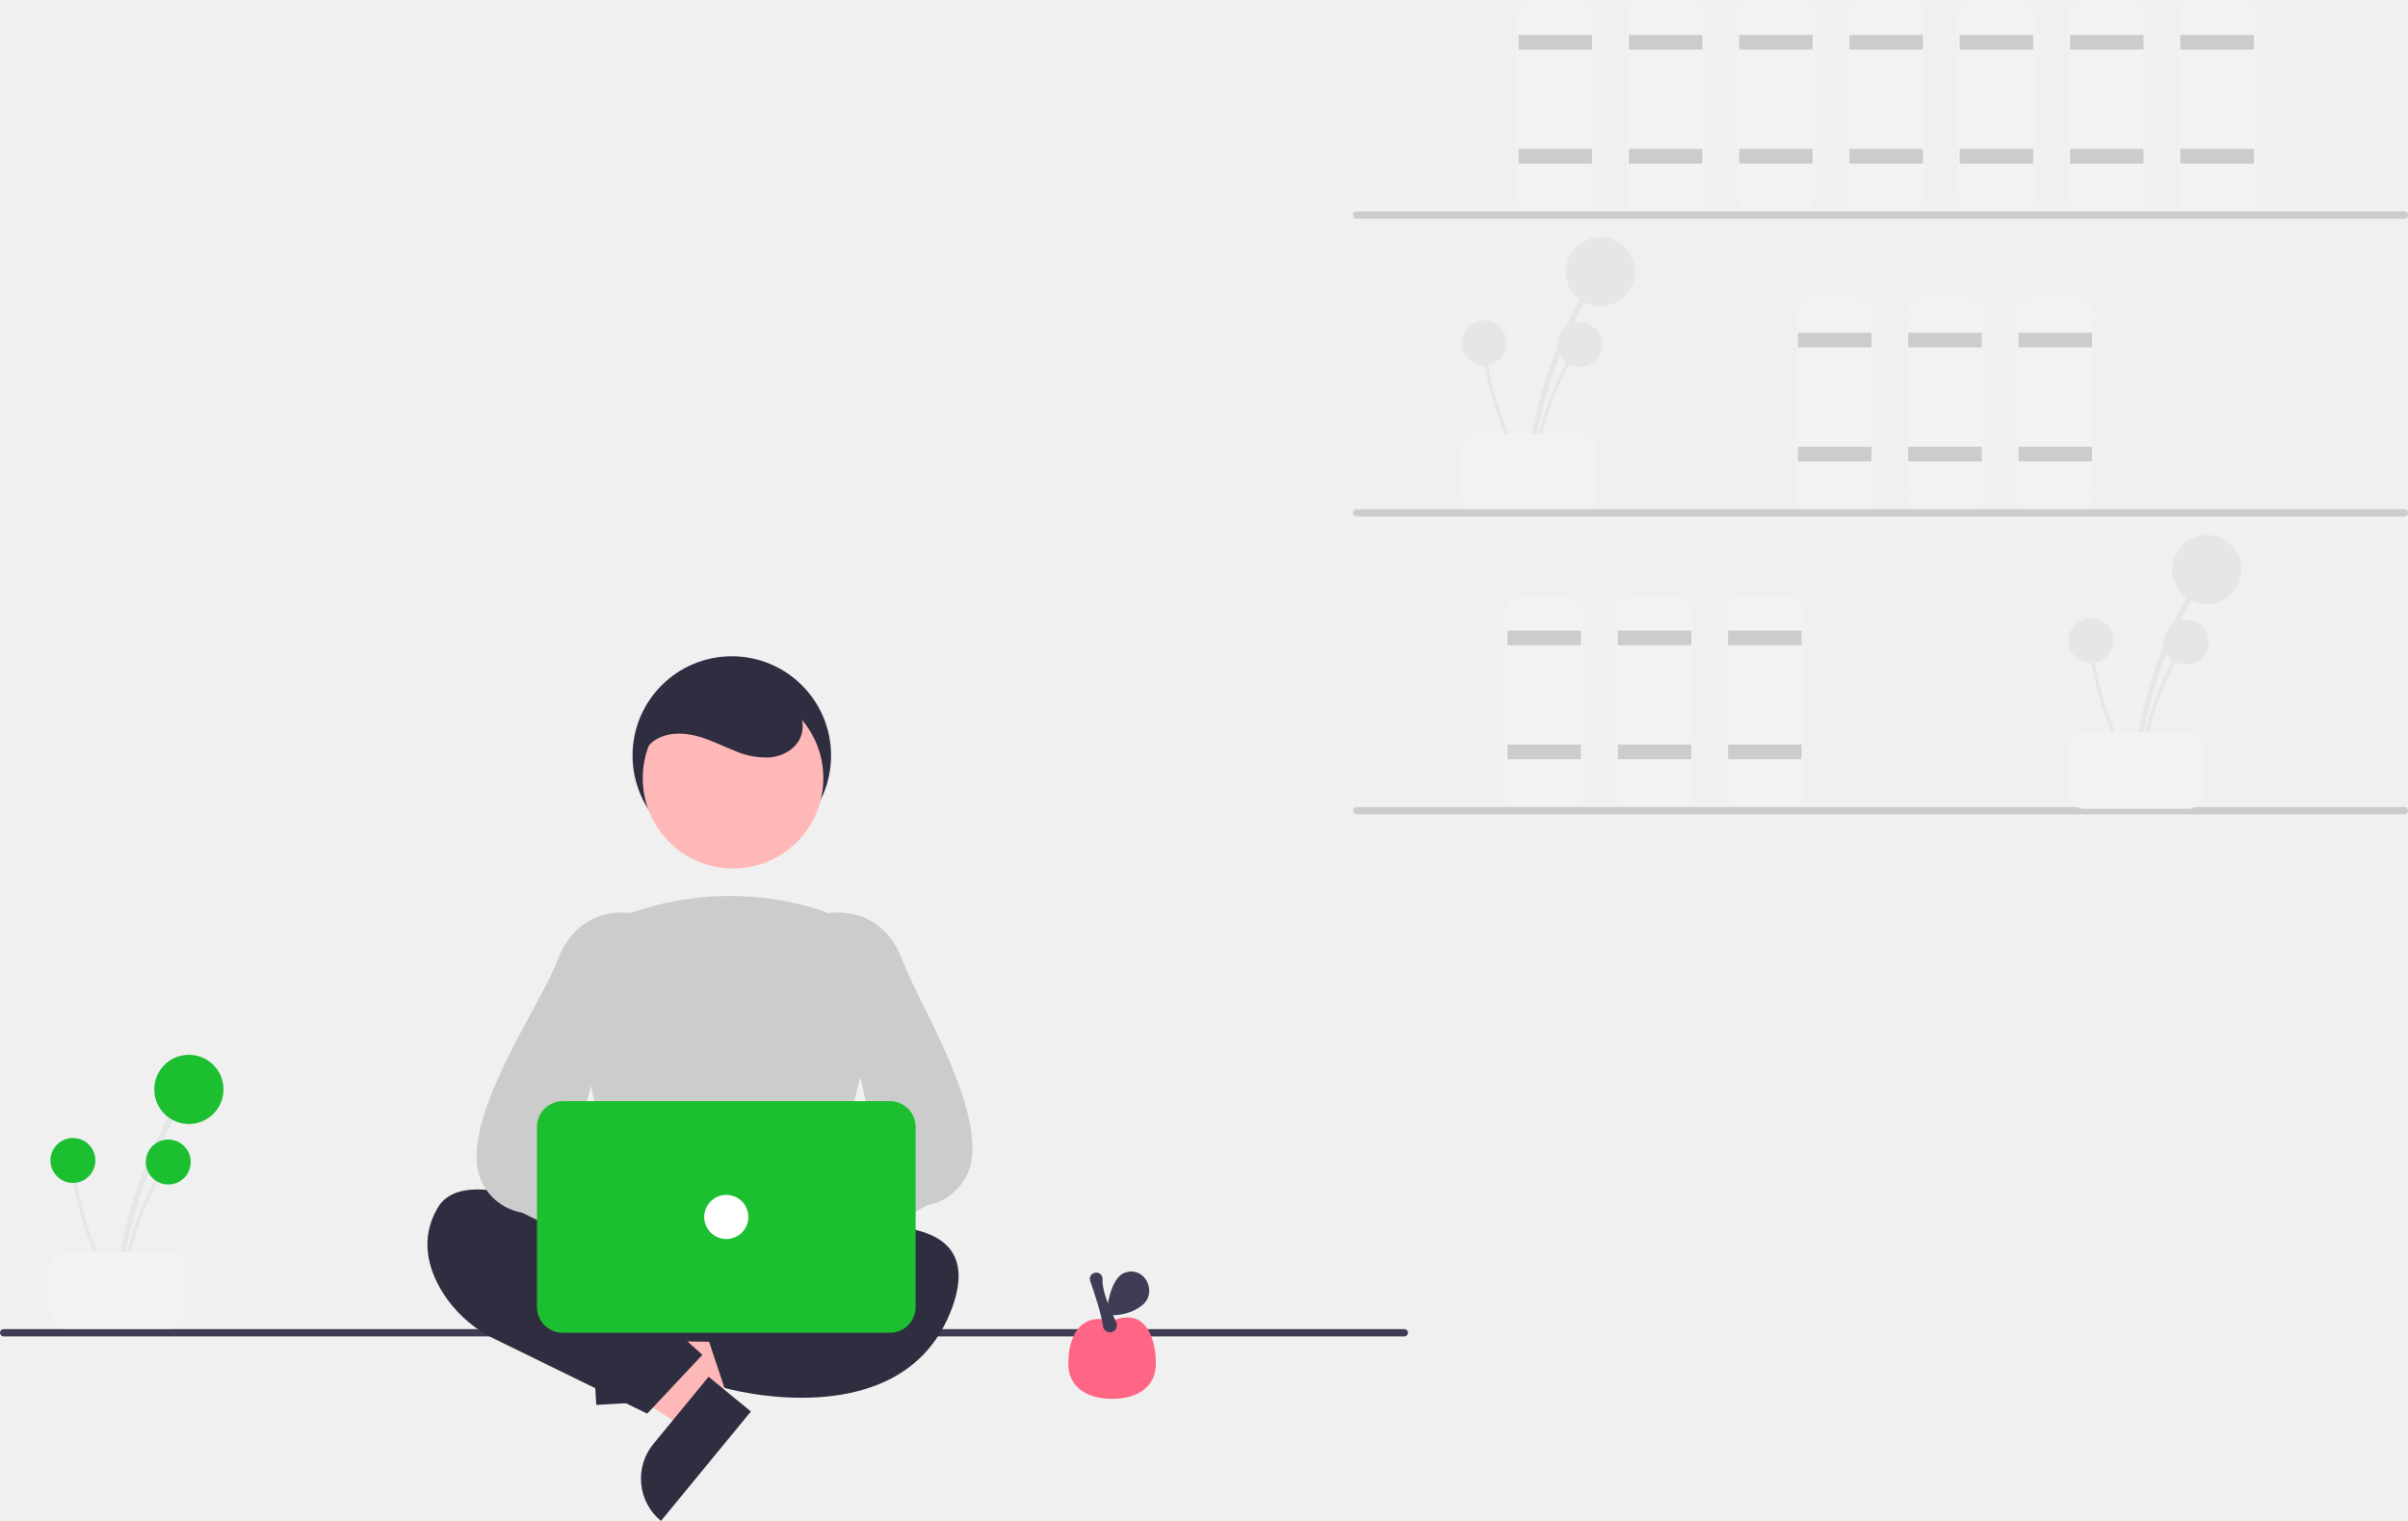
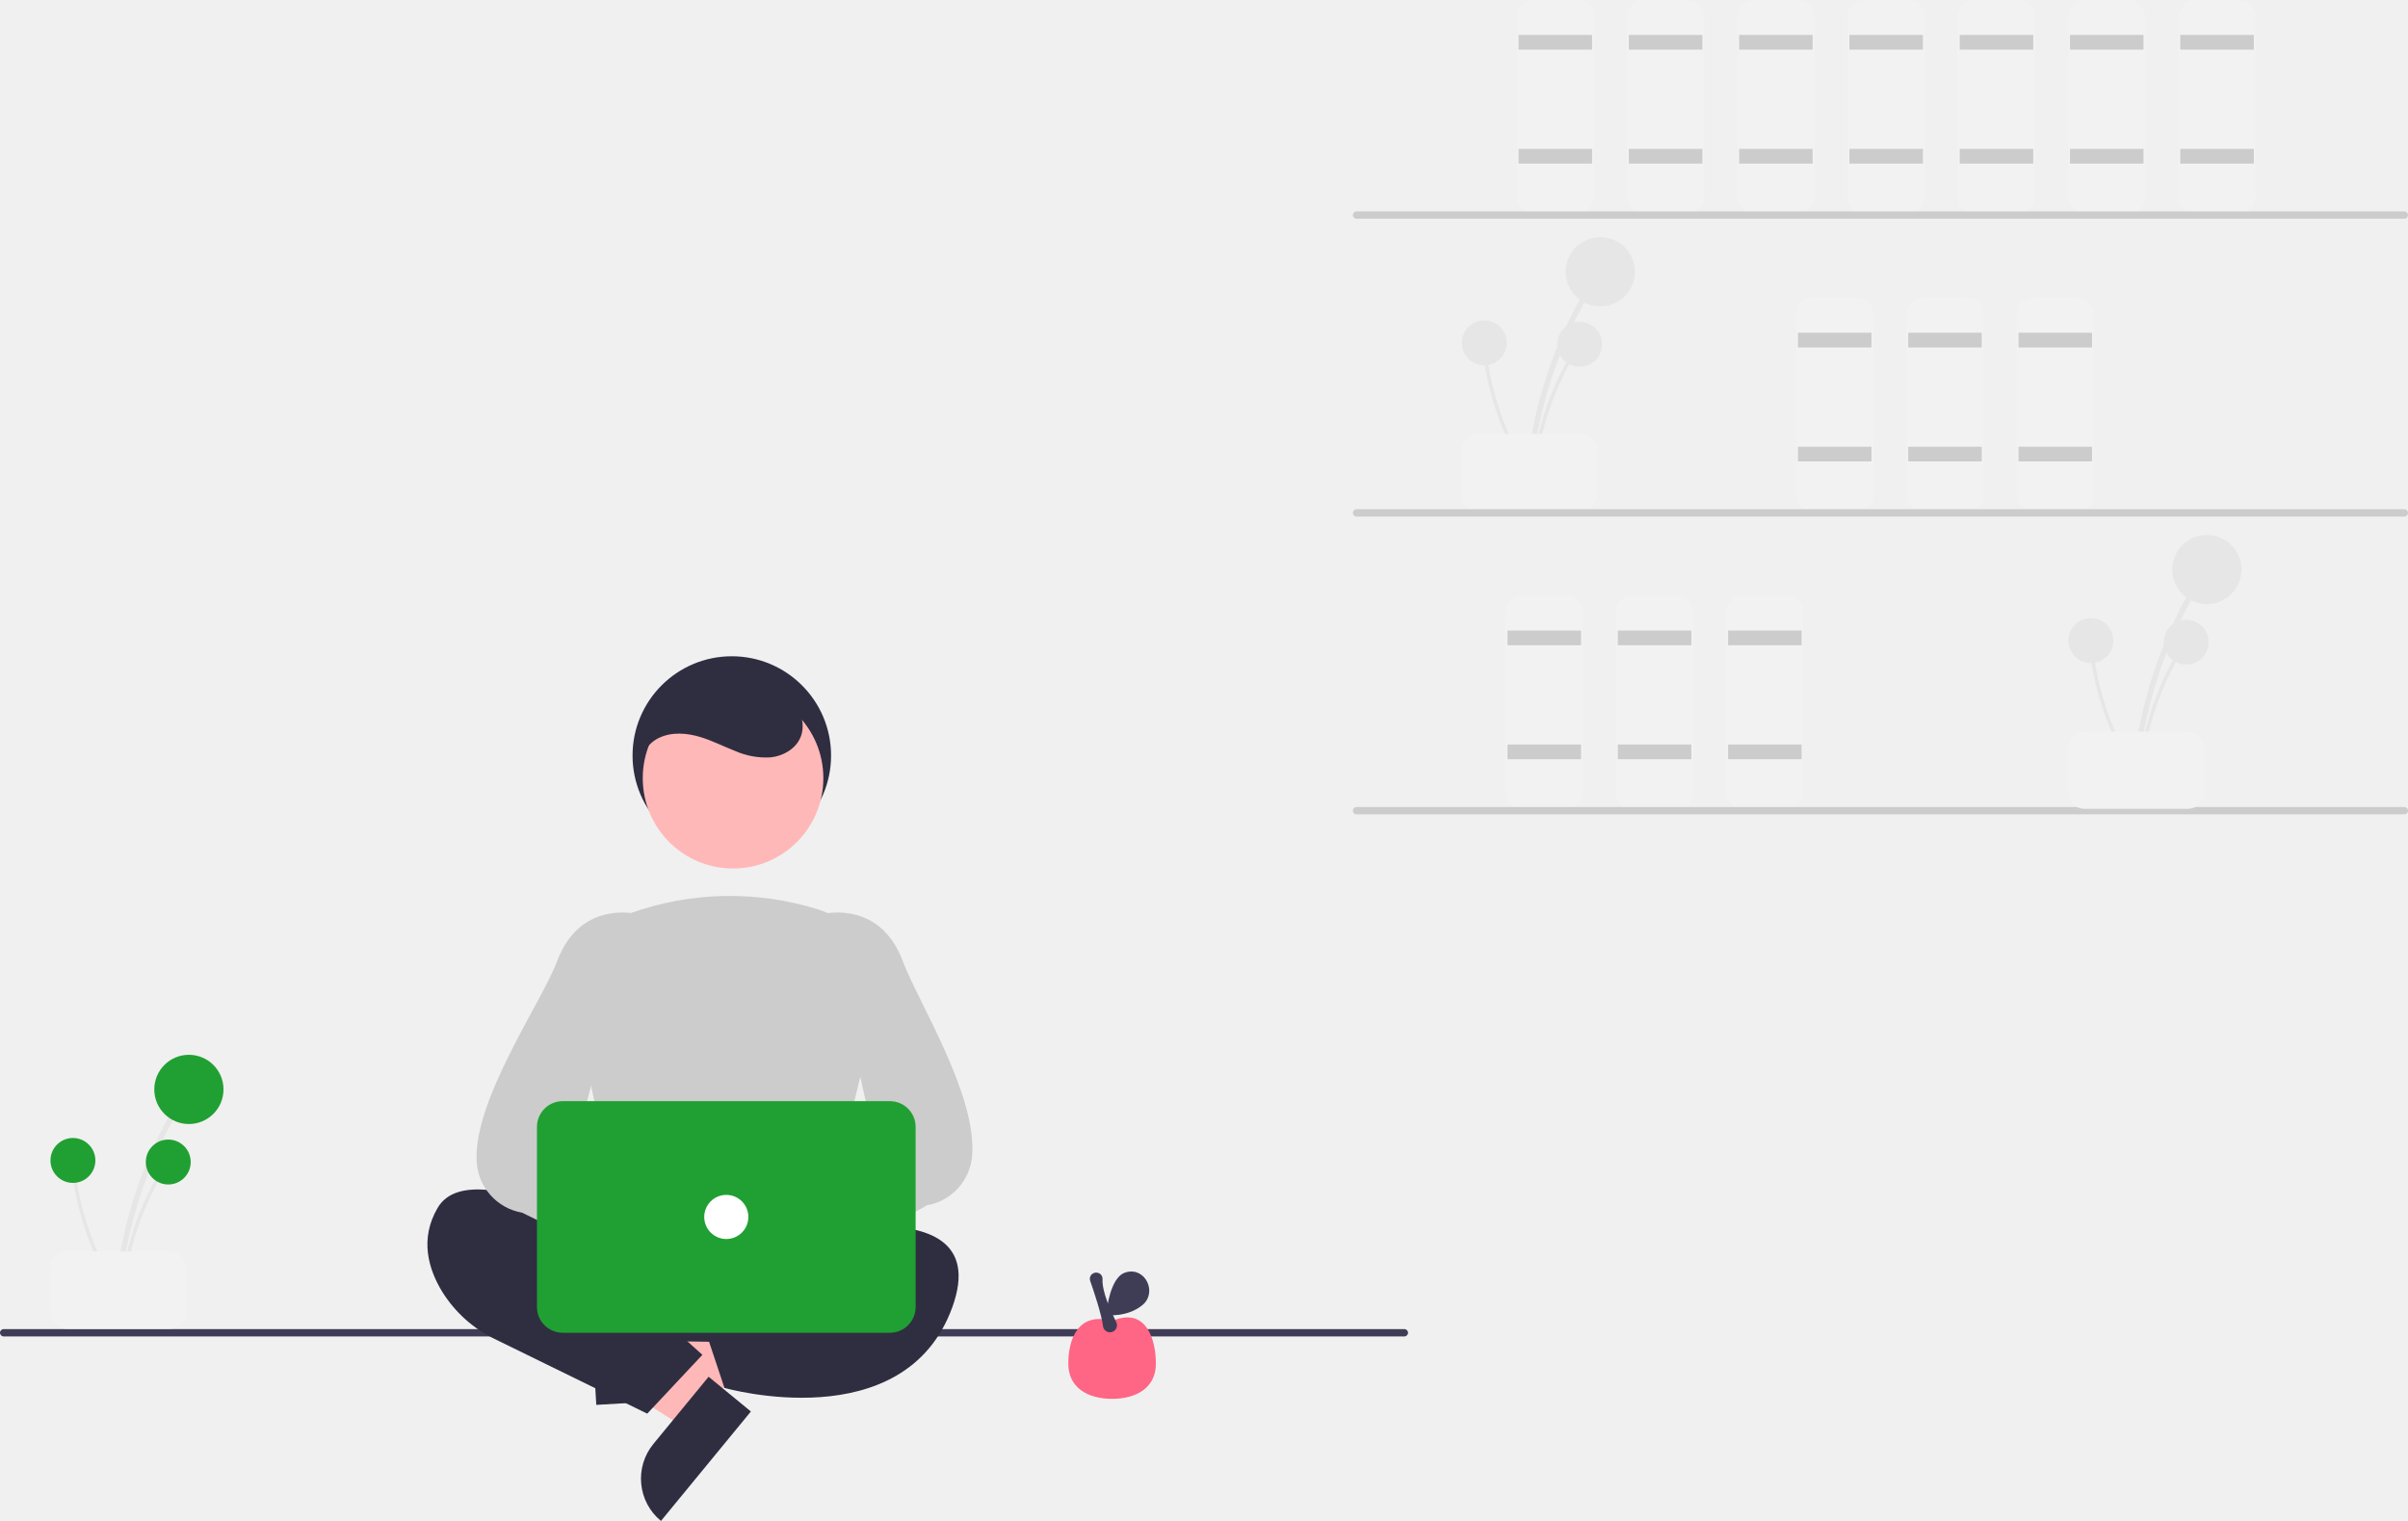
<svg xmlns="http://www.w3.org/2000/svg" id="e4e579b4-5122-4d29-876c-085905a2d49a" data-name="Layer 1" width="655" height="413.68" viewBox="0 0 655 413.68">
  <path d="M689.063,372.583a122.041,122.041,0,0,1,10.101-38.517q2.28-5.092,5.018-9.961a.744.744,0,0,0-1.284-.75,123.729,123.729,0,0,0-13.768,37.982q-1.034,5.584-1.554,11.246c-.088.952,1.399.946,1.486,0Z" transform="translate(-272.5 -243.1602)" fill="#e6e6e6" />
  <circle cx="435.282" cy="73.914" r="9.414" fill="#e6e6e6" />
  <path d="M690.026,372.833a79.174,79.174,0,0,1,6.553-24.988q1.479-3.304,3.255-6.462a.483.483,0,0,0-.833-.487,80.268,80.268,0,0,0-8.932,24.641q-.671,3.622-1.008,7.296c-.057.618.908.614.964,0Z" transform="translate(-272.5 -243.1602)" fill="#e6e6e6" />
  <circle cx="429.67" cy="93.662" r="6.108" fill="#e6e6e6" />
  <path d="M688.809,372.257a79.174,79.174,0,0,1-10.202-23.733q-.866-3.515-1.408-7.097a.483.483,0,0,0-.956.128,80.268,80.268,0,0,0,8.113,24.922q1.699,3.269,3.693,6.373c.335.522,1.093-.074.76-.593Z" transform="translate(-272.5 -243.1602)" fill="#e6e6e6" />
  <circle cx="403.735" cy="93.233" r="6.108" fill="#e6e6e6" />
  <path d="M670.059,377.66v-12a4.505,4.505,0,0,1,4.5-4.5h28a4.505,4.505,0,0,1,4.5,4.5v12a4.505,4.505,0,0,1-4.5,4.5h-28A4.505,4.505,0,0,1,670.059,377.66Z" transform="translate(-272.5 -243.1602)" fill="#f2f2f2" style="isolation:isolate" />
  <path d="M701.559,301.16h-12a4.505,4.505,0,0,1-4.5-4.5v-49a4.505,4.505,0,0,1,4.5-4.5h12a4.505,4.505,0,0,1,4.5,4.5v49A4.505,4.505,0,0,1,701.559,301.16Z" transform="translate(-272.5 -243.1602)" fill="#f2f2f2" style="isolation:isolate" />
  <rect x="413.059" y="9.5" width="20" height="4" fill="#ccc" />
  <rect x="413.059" y="40.5" width="20" height="4" fill="#ccc" />
  <path d="M731.559,301.16h-12a4.505,4.505,0,0,1-4.5-4.5v-49a4.505,4.505,0,0,1,4.5-4.5h12a4.505,4.505,0,0,1,4.5,4.5v49A4.505,4.505,0,0,1,731.559,301.16Z" transform="translate(-272.5 -243.1602)" fill="#f2f2f2" style="isolation:isolate" />
  <rect x="443.059" y="9.5" width="20" height="4" fill="#ccc" />
  <rect x="443.059" y="40.5" width="20" height="4" fill="#ccc" />
  <path d="M761.559,301.16h-12a4.505,4.505,0,0,1-4.5-4.5v-49a4.505,4.505,0,0,1,4.5-4.5h12a4.505,4.505,0,0,1,4.5,4.5v49A4.505,4.505,0,0,1,761.559,301.16Z" transform="translate(-272.5 -243.1602)" fill="#f2f2f2" style="isolation:isolate" />
  <rect x="473.059" y="9.5" width="20" height="4" fill="#ccc" />
  <rect x="473.059" y="40.5" width="20" height="4" fill="#ccc" />
  <path d="M777.559,382.16h-12a4.505,4.505,0,0,1-4.5-4.5v-49a4.505,4.505,0,0,1,4.5-4.5h12a4.505,4.505,0,0,1,4.5,4.5v49A4.505,4.505,0,0,1,777.559,382.16Z" transform="translate(-272.5 -243.1602)" fill="#f2f2f2" style="isolation:isolate" />
  <rect x="489.059" y="90.5" width="20" height="4" fill="#ccc" />
  <rect x="489.059" y="121.5" width="20" height="4" fill="#ccc" />
  <path d="M807.559,382.16h-12a4.505,4.505,0,0,1-4.5-4.5v-49a4.505,4.505,0,0,1,4.5-4.5h12a4.505,4.505,0,0,1,4.5,4.5v49A4.505,4.505,0,0,1,807.559,382.16Z" transform="translate(-272.5 -243.1602)" fill="#f2f2f2" style="isolation:isolate" />
  <rect x="519.059" y="90.5" width="20" height="4" fill="#ccc" />
  <rect x="519.059" y="121.5" width="20" height="4" fill="#ccc" />
  <path d="M837.559,382.16h-12a4.505,4.505,0,0,1-4.5-4.5v-49a4.505,4.505,0,0,1,4.5-4.5h12a4.505,4.505,0,0,1,4.5,4.5v49A4.505,4.505,0,0,1,837.559,382.16Z" transform="translate(-272.5 -243.1602)" fill="#f2f2f2" style="isolation:isolate" />
  <rect x="549.059" y="90.5" width="20" height="4" fill="#ccc" />
  <rect x="549.059" y="121.5" width="20" height="4" fill="#ccc" />
  <path d="M698.559,463.16h-12a4.505,4.505,0,0,1-4.5-4.5v-49a4.505,4.505,0,0,1,4.5-4.5h12a4.505,4.505,0,0,1,4.5,4.5v49A4.505,4.505,0,0,1,698.559,463.16Z" transform="translate(-272.5 -243.1602)" fill="#f2f2f2" style="isolation:isolate" />
  <rect x="410.059" y="171.5" width="20" height="4" fill="#ccc" />
  <rect x="410.059" y="202.5" width="20" height="4" fill="#ccc" />
  <path d="M728.559,463.16h-12a4.505,4.505,0,0,1-4.5-4.5v-49a4.505,4.505,0,0,1,4.5-4.5h12a4.505,4.505,0,0,1,4.5,4.5v49A4.505,4.505,0,0,1,728.559,463.16Z" transform="translate(-272.5 -243.1602)" fill="#f2f2f2" style="isolation:isolate" />
  <rect x="440.059" y="171.5" width="20" height="4" fill="#ccc" />
  <rect x="440.059" y="202.5" width="20" height="4" fill="#ccc" />
  <path d="M758.559,463.16h-12a4.505,4.505,0,0,1-4.5-4.5v-49a4.505,4.505,0,0,1,4.5-4.5h12a4.505,4.505,0,0,1,4.5,4.5v49A4.505,4.505,0,0,1,758.559,463.16Z" transform="translate(-272.5 -243.1602)" fill="#f2f2f2" style="isolation:isolate" />
  <rect x="470.059" y="171.5" width="20" height="4" fill="#ccc" />
  <rect x="470.059" y="202.5" width="20" height="4" fill="#ccc" />
  <path d="M791.559,301.16h-12a4.505,4.505,0,0,1-4.5-4.5v-49a4.505,4.505,0,0,1,4.5-4.5h12a4.505,4.505,0,0,1,4.5,4.5v49A4.505,4.505,0,0,1,791.559,301.16Z" transform="translate(-272.5 -243.1602)" fill="#f2f2f2" style="isolation:isolate" />
  <rect x="503.059" y="9.5" width="20" height="4" fill="#ccc" />
  <rect x="503.059" y="40.5" width="20" height="4" fill="#ccc" />
  <path d="M821.559,301.16h-12a4.505,4.505,0,0,1-4.5-4.5v-49a4.505,4.505,0,0,1,4.5-4.5h12a4.505,4.505,0,0,1,4.5,4.5v49A4.505,4.505,0,0,1,821.559,301.16Z" transform="translate(-272.5 -243.1602)" fill="#f2f2f2" style="isolation:isolate" />
  <rect x="533.059" y="9.5" width="20" height="4" fill="#ccc" />
  <rect x="533.059" y="40.5" width="20" height="4" fill="#ccc" />
  <path d="M851.559,301.16h-12a4.505,4.505,0,0,1-4.5-4.5v-49a4.505,4.505,0,0,1,4.5-4.5h12a4.505,4.505,0,0,1,4.5,4.5v49A4.505,4.505,0,0,1,851.559,301.16Z" transform="translate(-272.5 -243.1602)" fill="#f2f2f2" style="isolation:isolate" />
  <rect x="563.059" y="9.5" width="20" height="4" fill="#ccc" />
  <rect x="563.059" y="40.5" width="20" height="4" fill="#ccc" />
  <path d="M881.559,301.16h-12a4.505,4.505,0,0,1-4.5-4.5v-49a4.505,4.505,0,0,1,4.5-4.5h12a4.505,4.505,0,0,1,4.5,4.5v49A4.505,4.505,0,0,1,881.559,301.16Z" transform="translate(-272.5 -243.1602)" fill="#f2f2f2" style="isolation:isolate" />
  <rect x="593.059" y="9.5" width="20" height="4" fill="#ccc" />
  <rect x="593.059" y="40.5" width="20" height="4" fill="#ccc" />
  <path d="M926.5,302.66h-285a1,1,0,0,1,0-2h285a1,1,0,0,1,0,2Z" transform="translate(-272.5 -243.1602)" fill="#ccc" />
  <path d="M926.5,383.66h-285a1,1,0,0,1,0-2h285a1,1,0,0,1,0,2Z" transform="translate(-272.5 -243.1602)" fill="#ccc" />
  <path d="M926.5,464.66h-285a1,1,0,0,1,0-2h285a1,1,0,0,1,0,2Z" transform="translate(-272.5 -243.1602)" fill="#ccc" />
  <path d="M854.063,453.583a122.041,122.041,0,0,1,10.101-38.517q2.28-5.092,5.018-9.961a.744.744,0,0,0-1.284-.75,123.729,123.729,0,0,0-13.768,37.982q-1.034,5.584-1.554,11.246c-.088.952,1.399.946,1.486,0Z" transform="translate(-272.5 -243.1602)" fill="#e6e6e6" />
  <circle cx="600.282" cy="154.914" r="9.414" fill="#e6e6e6" />
  <path d="M855.026,453.833a79.174,79.174,0,0,1,6.553-24.988q1.479-3.304,3.255-6.462a.483.483,0,0,0-.833-.487,80.268,80.268,0,0,0-8.932,24.641q-.671,3.622-1.008,7.296c-.057.618.908.614.964,0Z" transform="translate(-272.5 -243.1602)" fill="#e6e6e6" />
  <circle cx="594.67" cy="174.662" r="6.108" fill="#e6e6e6" />
  <path d="M853.809,453.257a79.174,79.174,0,0,1-10.202-23.733q-.866-3.515-1.408-7.097a.483.483,0,0,0-.956.128,80.268,80.268,0,0,0,8.113,24.922q1.699,3.269,3.693,6.373c.335.522,1.093-.074.76-.593Z" transform="translate(-272.5 -243.1602)" fill="#e6e6e6" />
  <circle cx="568.735" cy="174.233" r="6.108" fill="#e6e6e6" />
  <path d="M835.059,458.66v-12a4.505,4.505,0,0,1,4.5-4.5h28a4.505,4.505,0,0,1,4.5,4.5v12a4.505,4.505,0,0,1-4.5,4.5h-28A4.505,4.505,0,0,1,835.059,458.66Z" transform="translate(-272.5 -243.1602)" fill="#f2f2f2" style="isolation:isolate" />
  <path d="M654.5,606.66h-381a1,1,0,0,1,0-2h381a1,1,0,0,1,0,2Z" transform="translate(-272.5 -243.1602)" fill="#3f3d56" />
  <circle cx="199.059" cy="205.5" r="27" fill="#2f2e41" />
  <polygon points="173.405 378.826 172.69 366.588 219.556 358.003 220.612 376.067 173.405 378.826" fill="#ffb8b8" />
  <path d="M436.622,598.163h23.644a0,0,0,0,1,0,0v14.887a0,0,0,0,1,0,0H421.735a0,0,0,0,1,0,0v0A14.887,14.887,0,0,1,436.622,598.163Z" transform="translate(747.3404 -113.1422) rotate(86.65462)" fill="#2f2e41" />
  <polygon points="193.789 378.714 186.004 388.185 145.768 362.666 157.257 348.688 193.789 378.714" fill="#ffb8b8" />
  <path d="M454.39,629.787h23.644a0,0,0,0,1,0,0v14.887a0,0,0,0,1,0,0H439.503a0,0,0,0,1,0,0v0A14.887,14.887,0,0,1,454.39,629.787Z" transform="translate(-597.3196 343.8614) rotate(-50.58212)" fill="#2f2e41" />
  <path d="M443.887,577.83l-5.32,25.079a4,4,0,0,0,3.848,4.83l52.298.844a4,4,0,0,0,4.004-4.695l-4.575-25.922a4,4,0,0,0-3.939-3.305H447.8A4,4,0,0,0,443.887,577.83Z" transform="translate(-272.5 -243.1602)" fill="#2f2e41" />
  <path d="M452.559,586.66s-51-32-61-15c-5,8.5-2.5,16.75,1.25,22.875a34.631,34.631,0,0,0,14.402,12.891l41.347,20.234,15-16-10-9Z" transform="translate(-272.5 -243.1602)" fill="#2f2e41" />
  <path d="M478.559,581.66s66-19,53,17-62,22-62,22l-5-15,17-12Z" transform="translate(-272.5 -243.1602)" fill="#2f2e41" />
  <circle cx="199.398" cy="211.665" r="24.561" fill="#ffb8b8" />
  <path d="M473.185,585.629a131.994,131.994,0,0,1-30.257-3.986l-.292-.08-13.706-63.045a23.225,23.225,0,0,1,14.933-26.943,80.46,80.46,0,0,1,51.3-1.024h0a23.47,23.47,0,0,1,15.635,27.765l-15.308,63.195-.216.103C488.911,584.626,480.956,585.629,473.185,585.629Z" transform="translate(-272.5 -243.1602)" fill="#ccc" />
  <path d="M454.774,590.527a10.056,10.056,0,0,1,14.475-5.312l26.987-23.425,2.442,18.408-26.001,19.422a10.11,10.11,0,0,1-17.902-9.094Z" transform="translate(-272.5 -243.1602)" fill="#ffb8b8" />
  <path d="M480.512,595.636a4.534,4.534,0,0,1-1.296-.19,4.453,4.453,0,0,1-2.962-2.816l-3.257-9.229a4.472,4.472,0,0,1,1.302-4.902l36.769-22.074L496.573,491.763l.369-.089c.15-.037,15-3.417,21.086,12.811,4.261,11.365,20.031,36.077,18.919,52.776a14.885,14.885,0,0,1-12.322,13.728l-41.388,23.713A4.456,4.456,0,0,1,480.512,595.636Z" transform="translate(-272.5 -243.1602)" fill="#ccc" />
  <path d="M484.636,588.333a10.056,10.056,0,0,0-14.475-5.312l-26.986-23.425-2.442,18.408,26.001,19.422a10.11,10.11,0,0,0,17.902-9.094Z" transform="translate(-272.5 -243.1602)" fill="#ffb8b8" />
  <path d="M461.606,595.636a4.456,4.456,0,0,1-2.724-.935l-44.388-21.713a14.885,14.885,0,0,1-12.322-13.728c-1.113-16.699,17.657-43.411,21.919-54.776,6.085-16.228,20.936-12.849,21.086-12.811l.369.089L428.051,558.424l39.769,20.074a4.472,4.472,0,0,1,1.302,4.902l-3.257,9.229a4.453,4.453,0,0,1-2.962,2.816A4.535,4.535,0,0,1,461.606,595.636Z" transform="translate(-272.5 -243.1602)" fill="#ccc" />
-   <path d="M514.559,605.66h-89a7.008,7.008,0,0,1-7-7v-49a7.008,7.008,0,0,1,7-7h89a7.008,7.008,0,0,1,7,7v49A7.008,7.008,0,0,1,514.559,605.66Z" transform="translate(-272.5 -243.1602)" fill="#1bbf30" />
+   <path d="M514.559,605.66h-89a7.008,7.008,0,0,1-7-7v-49a7.008,7.008,0,0,1,7-7h89a7.008,7.008,0,0,1,7,7v49A7.008,7.008,0,0,1,514.559,605.66Z" transform="translate(-272.5 -243.1602)" fill="#20a032" />
  <circle cx="197.559" cy="331" r="6" fill="#fff" />
  <path d="M447.091,453.826c-1.456-3.692.933-8.092,4.476-9.881s7.818-1.448,11.608-.27c3.185.991,6.17,2.526,9.277,3.738a20.762,20.762,0,0,0,9.753,1.737c3.314-.374,6.613-2.233,7.969-5.28,1.406-3.159.45-7.013-1.715-9.709a18.799,18.799,0,0,0-8.612-5.535c-7.308-2.574-15.748-2.65-22.532,1.093s-11.394,11.71-9.992,19.33" transform="translate(-272.5 -243.1602)" fill="#2f2e41" />
  <path d="M305.162,594.979A122.042,122.042,0,0,1,315.263,556.461q2.28-5.092,5.018-9.961a.744.744,0,0,0-1.284-.75,123.728,123.728,0,0,0-13.768,37.982q-1.034,5.584-1.554,11.246c-.088.952,1.399.946,1.486,0Z" transform="translate(-272.5 -243.1602)" fill="#e6e6e6" />
-   <circle cx="51.381" cy="296.31" r="9.414" fill="#1bbf30" />
+   <circle cx="51.381" cy="296.31" r="9.414" fill="#20a032" />
  <path d="M306.125,595.229a79.174,79.174,0,0,1,6.553-24.988q1.479-3.304,3.255-6.462a.483.483,0,0,0-.833-.487,80.269,80.269,0,0,0-8.932,24.641q-.671,3.622-1.008,7.296c-.057.618.908.614.964,0Z" transform="translate(-272.5 -243.1602)" fill="#e6e6e6" />
-   <circle cx="45.769" cy="316.058" r="6.108" fill="#1bbf30" />
+   <circle cx="45.769" cy="316.058" r="6.108" fill="#20a032" />
  <path d="M304.908,594.652a79.174,79.174,0,0,1-10.202-23.733q-.866-3.515-1.408-7.097a.483.483,0,0,0-.956.128,80.268,80.268,0,0,0,8.113,24.922q1.699,3.269,3.693,6.373c.335.522,1.093-.074.76-.593Z" transform="translate(-272.5 -243.1602)" fill="#e6e6e6" />
-   <circle cx="19.835" cy="315.629" r="6.108" fill="#1bbf30" />
+   <circle cx="19.835" cy="315.629" r="6.108" fill="#20a032" />
  <path d="M286.159,600.056v-12a4.505,4.505,0,0,1,4.5-4.5h28a4.505,4.505,0,0,1,4.5,4.5v12a4.505,4.505,0,0,1-4.5,4.5h-28A4.505,4.505,0,0,1,286.159,600.056Z" transform="translate(-272.5 -243.1602)" fill="#f2f2f2" style="isolation:isolate" />
  <path d="M586.909,614.061c0,6.577-5.332,9.567-11.909,9.567s-11.909-2.99-11.909-9.567S565.738,599.81,575,602.456C584.262,598.487,586.909,607.484,586.909,614.061Z" transform="translate(-272.5 -243.1602)" fill="#ff6584" />
  <path d="M574.42,605.537a1.904,1.904,0,0,1-1.891-1.659c-.394-3.281-2.568-9.708-3.484-12.318l-0-.001a1.703,1.703,0,0,1,.22-1.566,1.787,1.787,0,0,1,2.663-.192,1.705,1.705,0,0,1,.468,1.276c-.179,3.351,2.263,8.765,3.735,11.694a1.908,1.908,0,0,1-1.51,2.756A1.763,1.763,0,0,1,574.42,605.537Z" transform="translate(-272.5 -243.1602)" fill="#3f3d56" />
  <path d="M583.232,598.146c4.134-3.383.891-10.308-4.283-8.978a4.178,4.178,0,0,0-1.864.994c-3.174,2.998-3.666,10.669-3.666,10.669S579.024,601.59,583.232,598.146Z" transform="translate(-272.5 -243.1602)" fill="#3f3d56" />
</svg>
